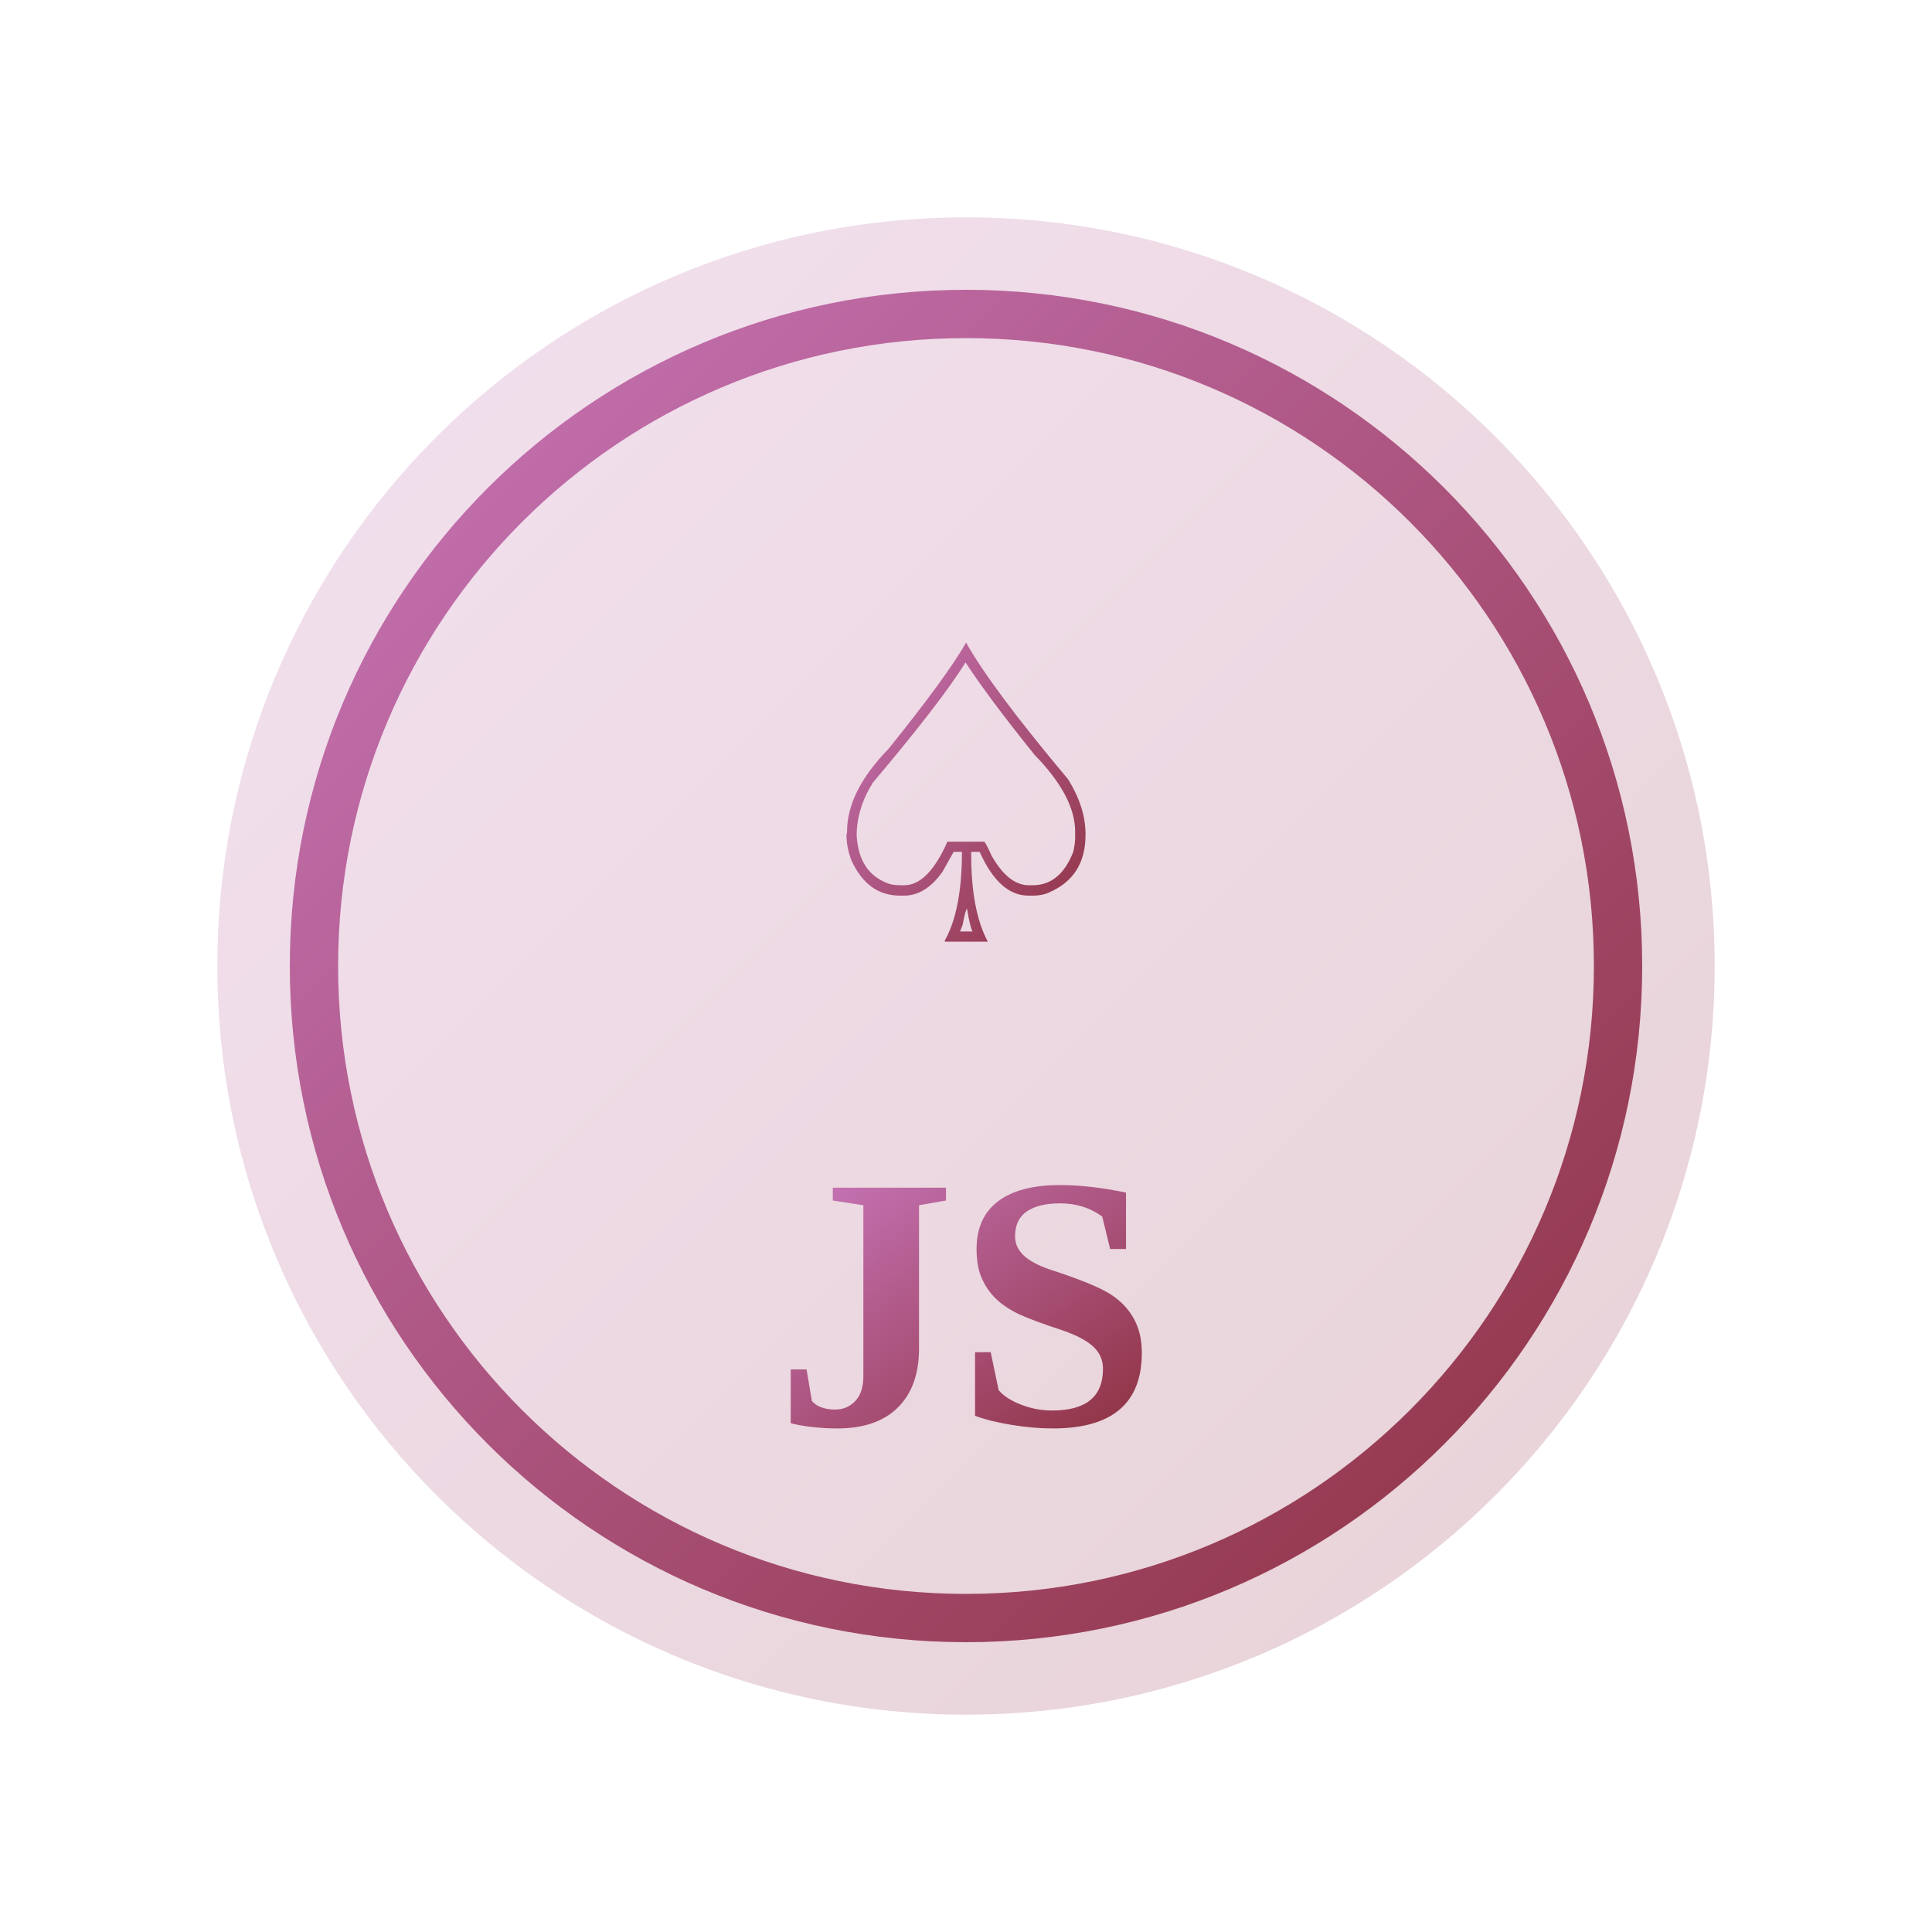
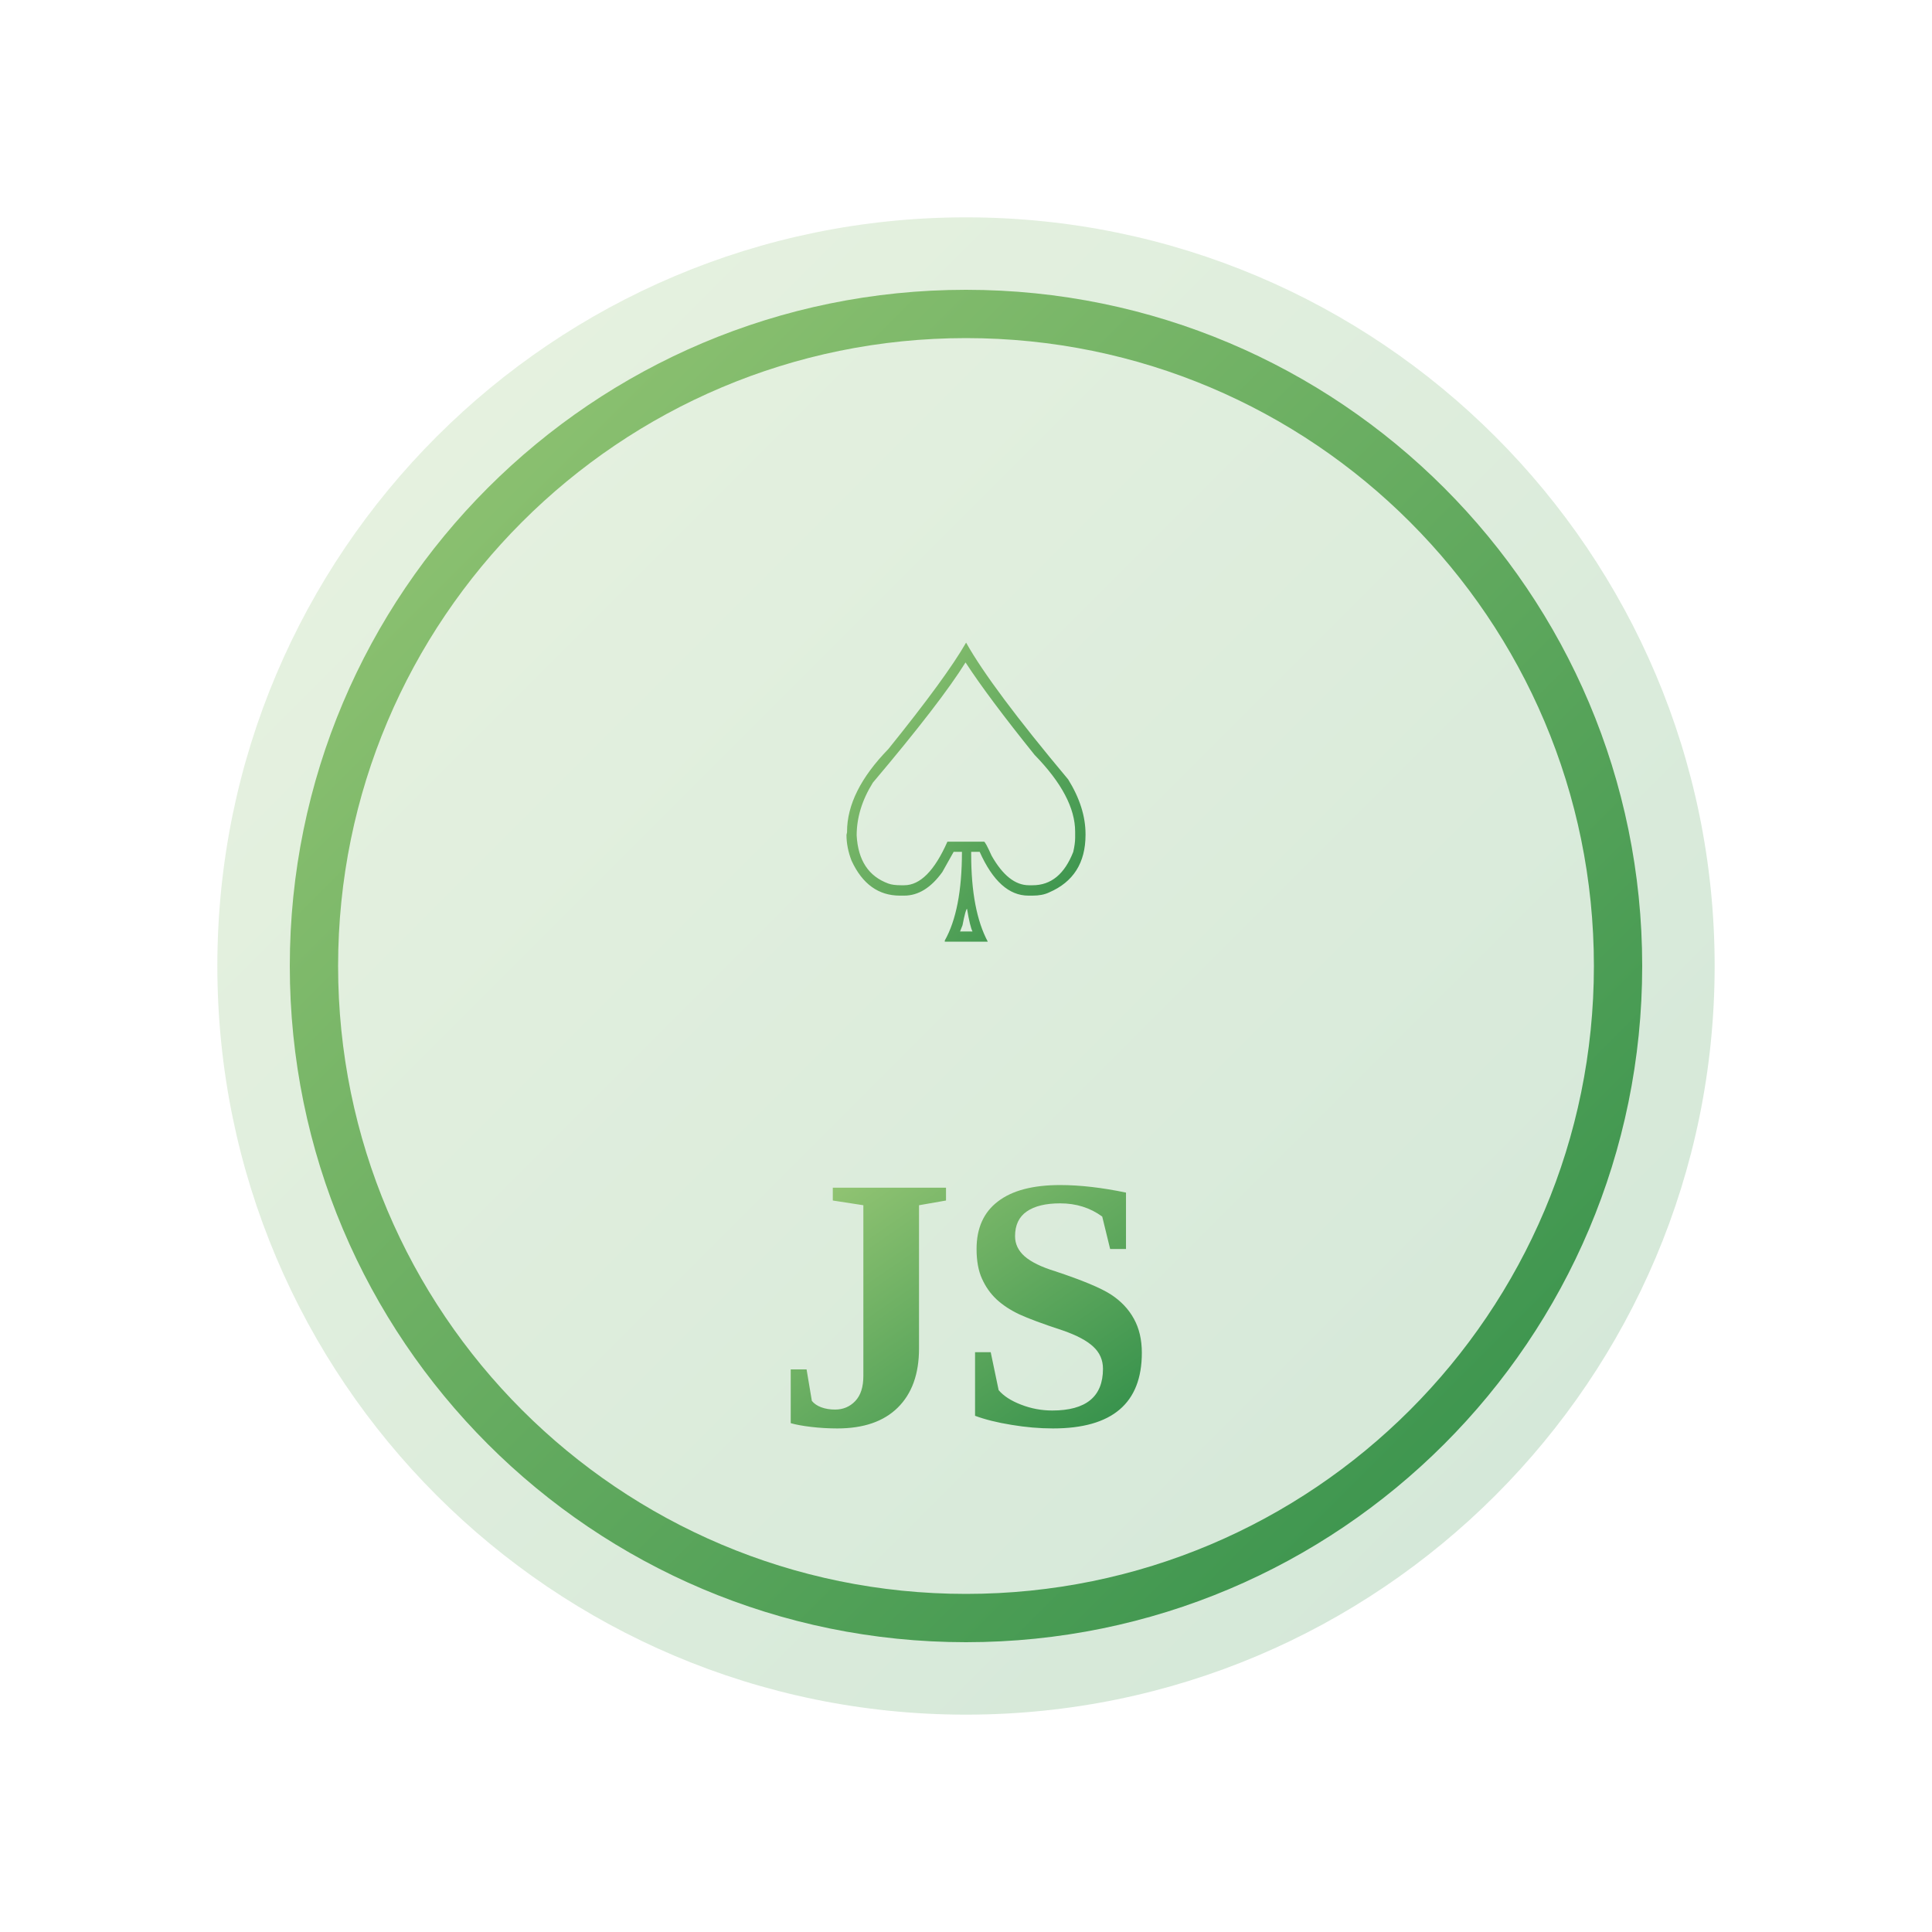
<svg xmlns="http://www.w3.org/2000/svg" viewBox="0 0 160 160" role="img" aria-label="Jacob's Creek">
  <defs>
    <linearGradient id="g" x1="0" y1="0" x2="1" y2="1">
-       <stop offset="0%" stop-color="hsl(310 42% 62%)" />
-       <stop offset="100%" stop-color="hsl(350 48% 38%)" />
+       <stop offset="0%" stop-color="hsl(95 42% 62%)" />
+       <stop offset="100%" stop-color="hsl(135 48% 38%)" />
    </linearGradient>
  </defs>
  <rect width="160" height="160" rx="28" fill="transparent" />
  <circle cx="80" cy="80" r="62" fill="url(#g)" opacity="0.22" />
  <circle cx="80" cy="80" r="54" fill="none" stroke="url(#g)" stroke-width="4" />
  <text x="80" y="78" text-anchor="middle" font-size="34" fill="url(#g)">♤</text>
  <text x="80" y="118" text-anchor="middle" font-family="Georgia, 'Times New Roman', serif" font-size="30" font-weight="700" fill="url(#g)">JS</text>
</svg>
